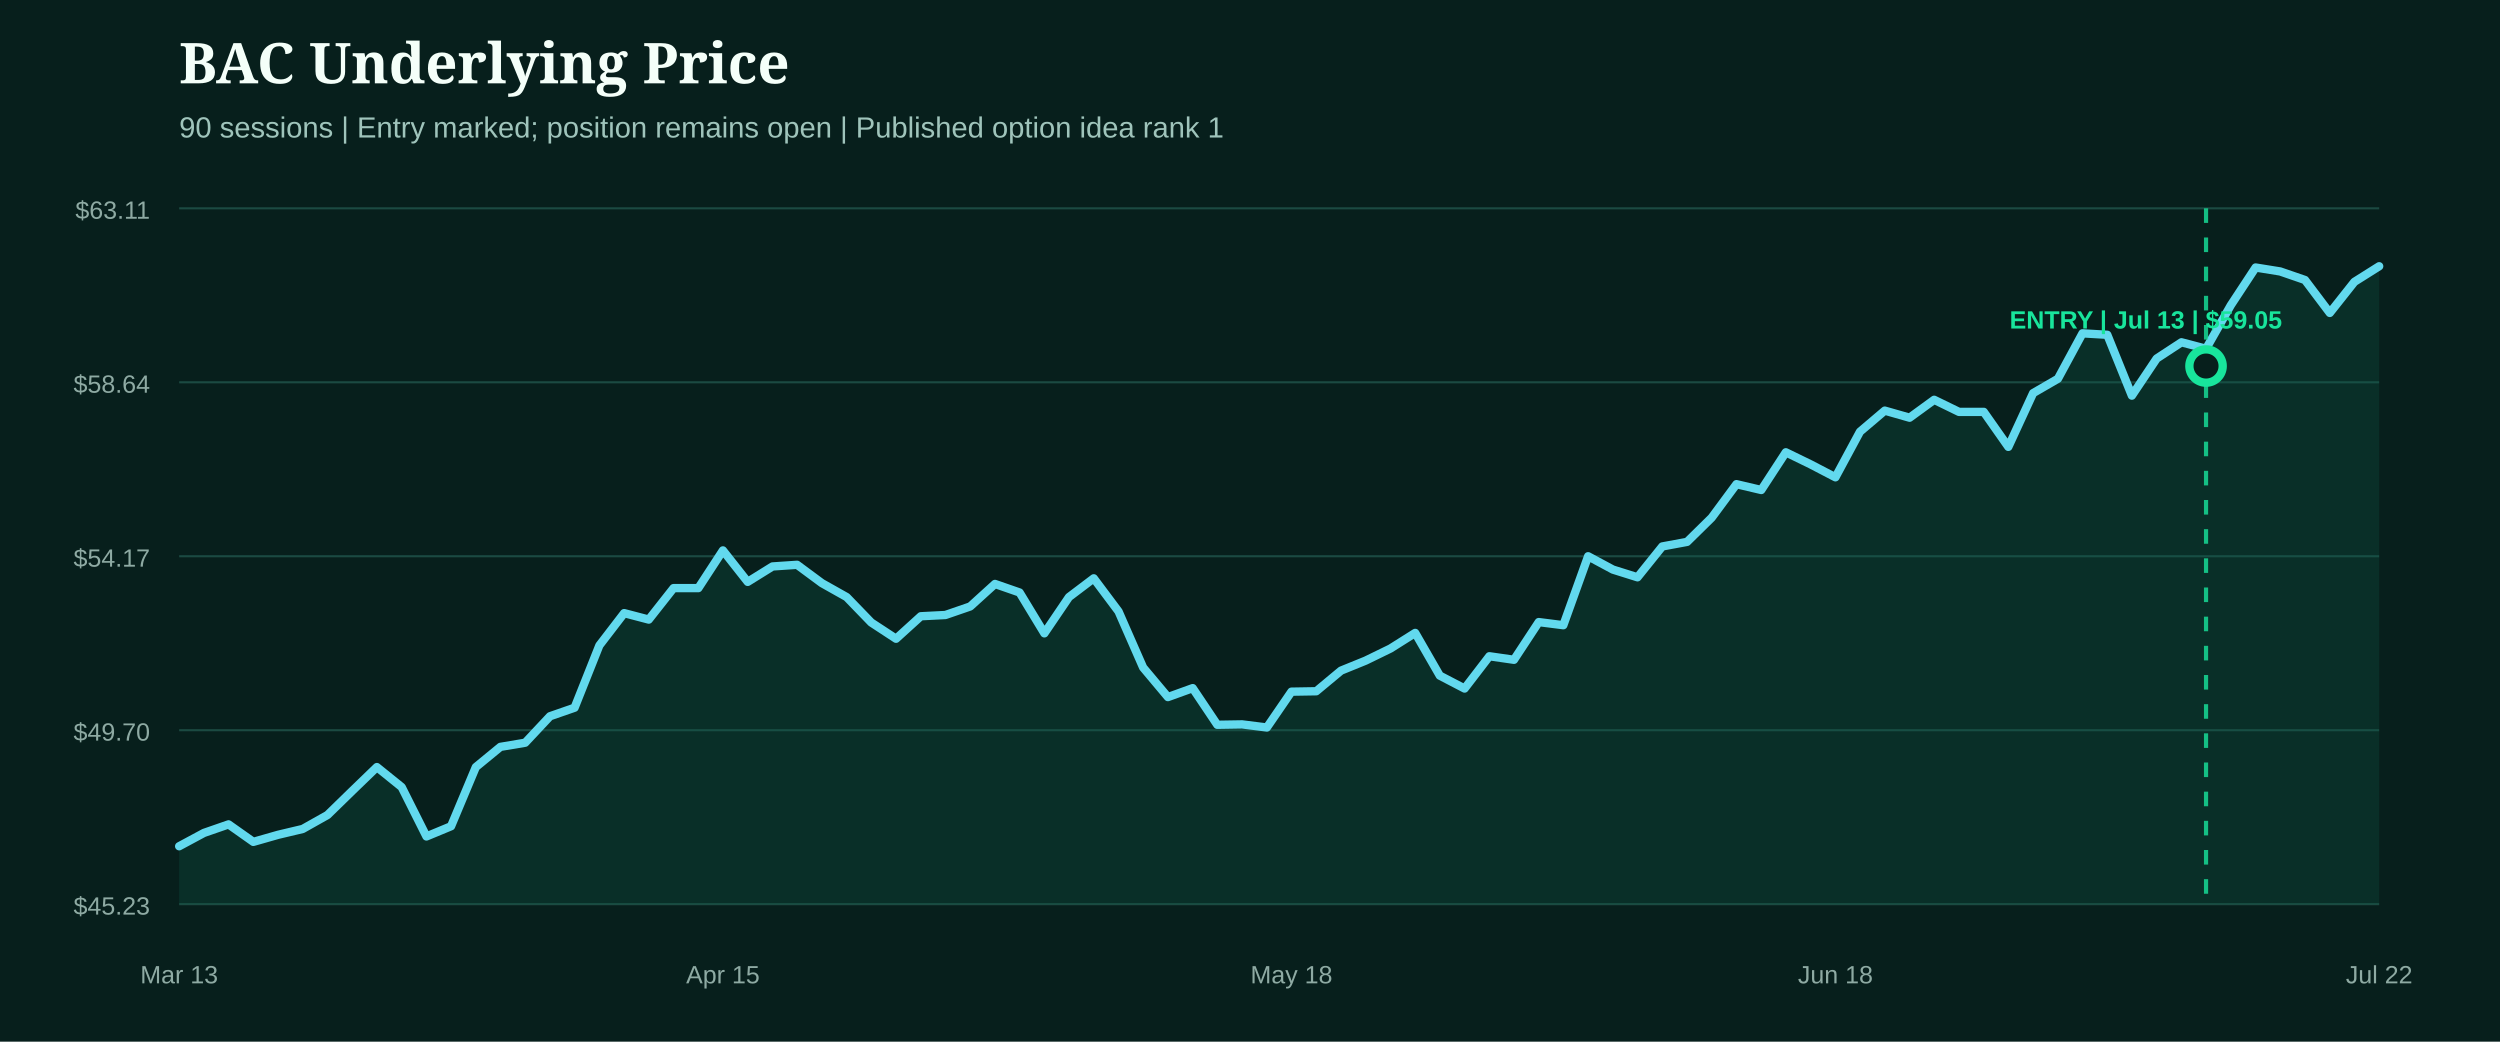
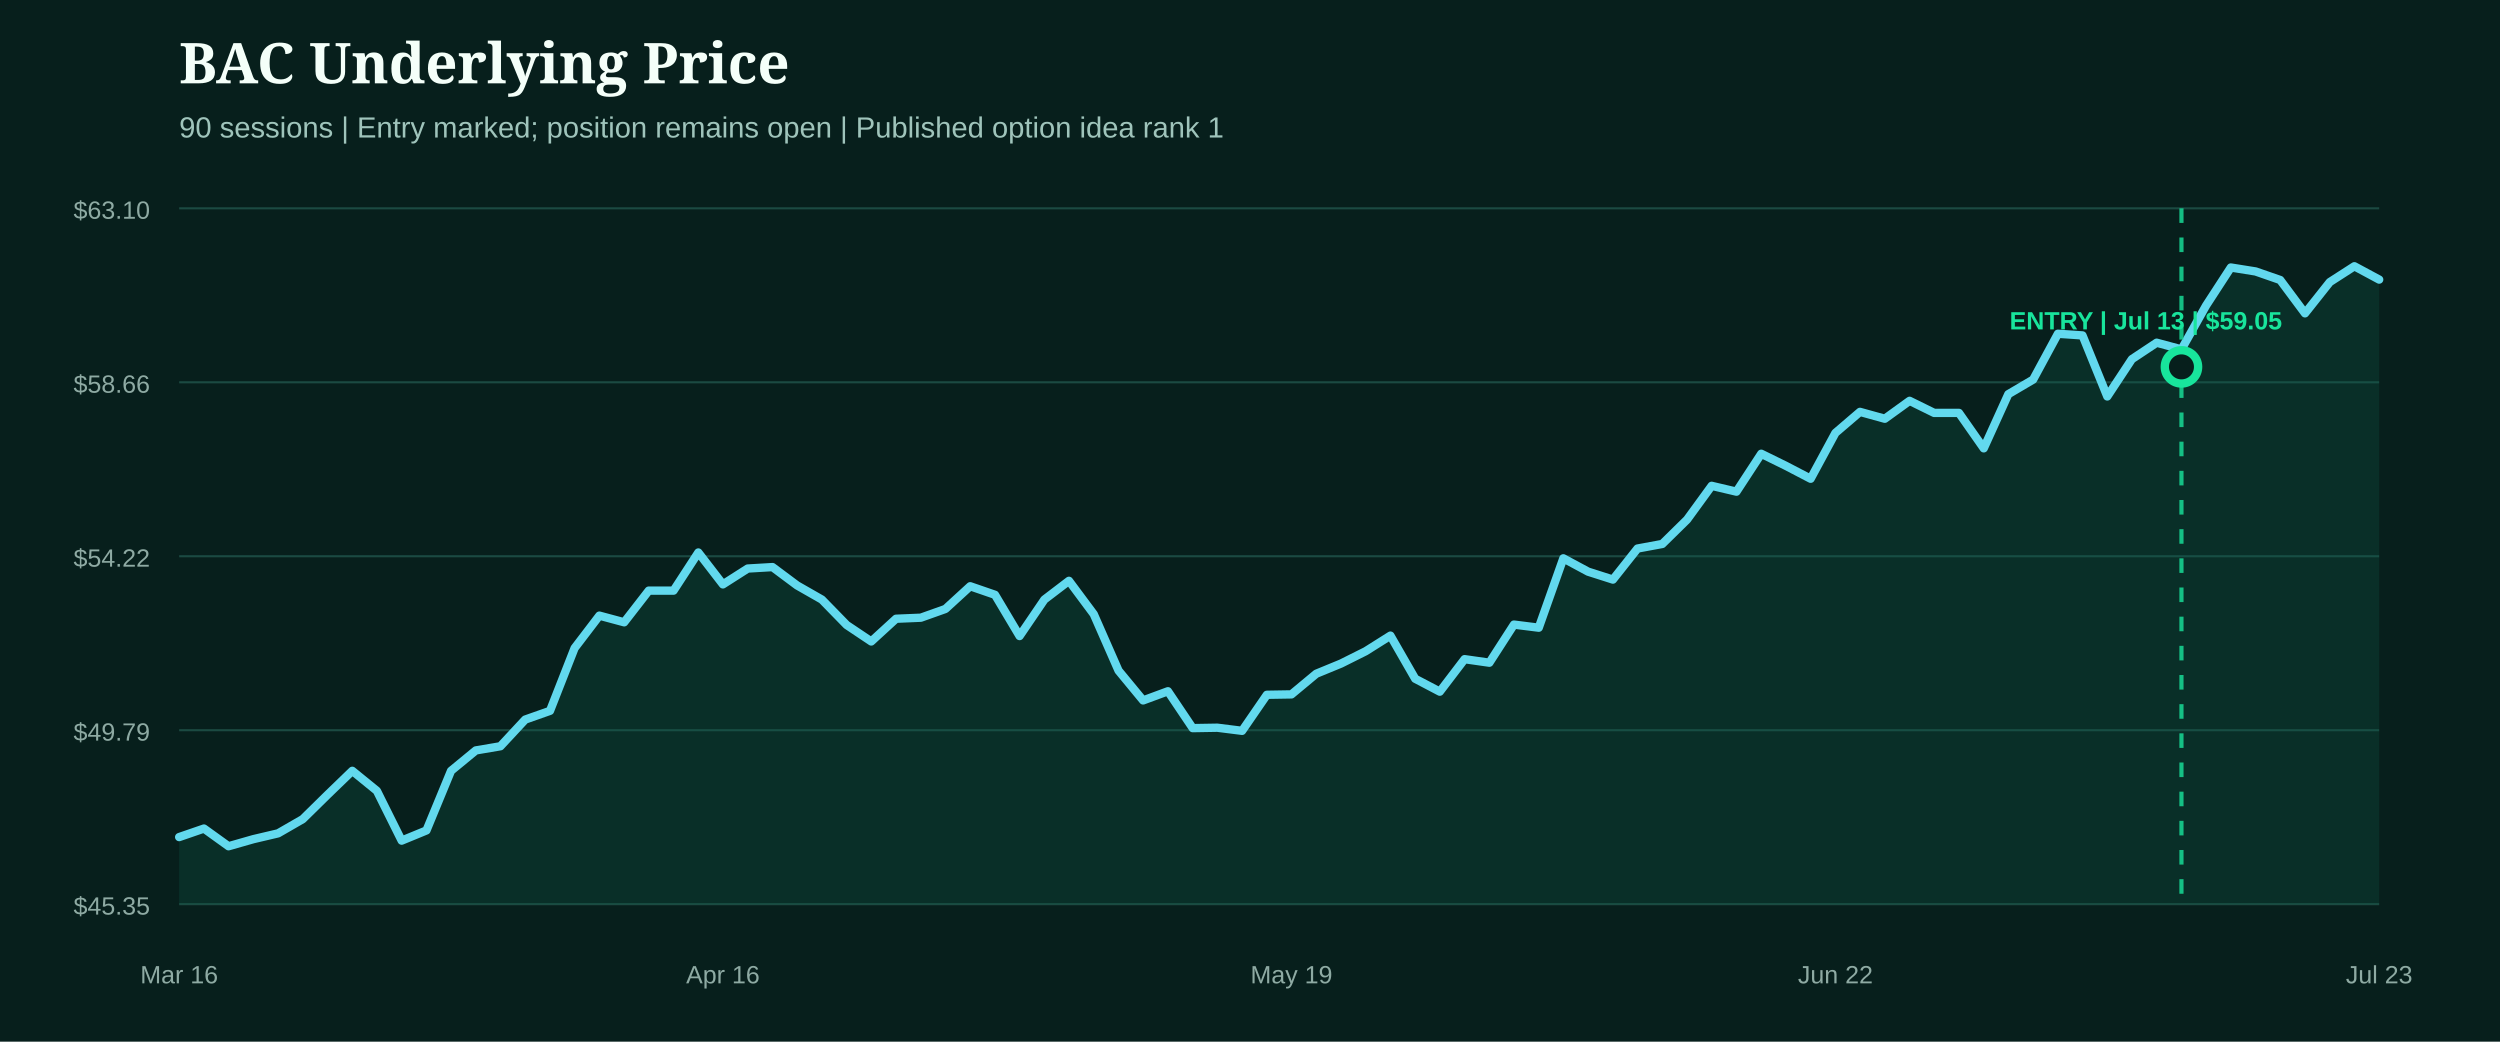
<svg xmlns="http://www.w3.org/2000/svg" width="1200" height="500" viewBox="0 0 1200 500" role="img" aria-label="BAC underlying price from entry">
  <rect width="1200" height="500" fill="#071f1c" />
  <style>.head{fill:#f4fff9;font:800 27px Georgia,serif}.sub{fill:#9fc4bb;font:14px Arial,sans-serif}.axis{fill:#8eaaa3;font:12px Arial,sans-serif}.marker{font:800 12px Arial,sans-serif}</style>
  <text x="86" y="40" class="head">BAC Underlying Price</text>
  <text x="86" y="66" class="sub">90 sessions | Entry marked; position remains open | Published option idea rank 1</text>
  <line x1="86" x2="1142" y1="100.0" y2="100.0" stroke="#1b4a42" stroke-width="1" />
-   <text x="72" y="105.0" text-anchor="end" class="axis">$63.11</text>
+   <text x="72" y="105.0" text-anchor="end" class="axis">$63.10</text>
  <line x1="86" x2="1142" y1="183.5" y2="183.5" stroke="#1b4a42" stroke-width="1" />
-   <text x="72" y="188.5" text-anchor="end" class="axis">$58.64</text>
+   <text x="72" y="188.5" text-anchor="end" class="axis">$58.66</text>
  <line x1="86" x2="1142" y1="267.0" y2="267.0" stroke="#1b4a42" stroke-width="1" />
-   <text x="72" y="272.0" text-anchor="end" class="axis">$54.17</text>
+   <text x="72" y="272.0" text-anchor="end" class="axis">$54.22</text>
  <line x1="86" x2="1142" y1="350.5" y2="350.5" stroke="#1b4a42" stroke-width="1" />
-   <text x="72" y="355.5" text-anchor="end" class="axis">$49.70</text>
+   <text x="72" y="355.5" text-anchor="end" class="axis">$49.79</text>
  <line x1="86" x2="1142" y1="434.0" y2="434.0" stroke="#1b4a42" stroke-width="1" />
-   <text x="72" y="439.0" text-anchor="end" class="axis">$45.23</text>
-   <path d="M86.0,406.2 L97.9,399.8 L109.7,395.7 L121.6,404.1 L133.5,400.7 L145.3,397.9 L157.2,391.2 L169.1,379.6 L180.9,368.2 L192.8,377.8 L204.7,401.5 L216.5,396.6 L228.4,368.2 L240.2,358.5 L252.1,356.5 L264.0,343.8 L275.8,339.7 L287.7,309.8 L299.6,294.3 L311.4,297.4 L323.3,282.3 L335.2,282.3 L347.0,264.2 L358.9,279.3 L370.8,271.9 L382.6,271.1 L394.5,279.9 L406.4,286.6 L418.2,298.8 L430.1,306.6 L442.0,295.8 L453.8,295.2 L465.7,291.1 L477.6,280.3 L489.4,284.4 L501.3,304.0 L513.1,286.6 L525.0,277.6 L536.9,293.5 L548.7,320.4 L560.6,334.6 L572.5,330.3 L584.3,347.9 L596.2,347.7 L608.1,349.2 L619.9,332.0 L631.8,331.8 L643.7,321.9 L655.5,317.1 L667.4,311.3 L679.3,303.8 L691.1,324.3 L703.0,330.5 L714.9,315.0 L726.7,316.7 L738.6,298.6 L750.4,300.1 L762.3,267.0 L774.2,273.4 L786.0,277.1 L797.9,262.3 L809.8,260.1 L821.6,248.5 L833.5,232.4 L845.4,235.2 L857.2,217.1 L869.1,222.9 L881.0,229.1 L892.8,207.2 L904.7,197.1 L916.6,200.5 L928.4,191.9 L940.3,197.7 L952.2,197.7 L964.0,214.5 L975.9,188.7 L987.8,181.8 L999.6,160.0 L1011.5,160.7 L1023.3,189.9 L1035.2,172.1 L1047.1,164.3 L1058.9,167.4 L1070.8,146.5 L1082.7,128.4 L1094.5,130.3 L1106.4,134.4 L1118.3,150.2 L1130.1,135.3 L1142.0,127.8 L1142.0,434.0 L86.0,434.0 Z" fill="#0f5949" opacity="0.28" />
-   <path d="M86.0,406.2 L97.9,399.8 L109.7,395.7 L121.6,404.1 L133.5,400.7 L145.3,397.9 L157.2,391.2 L169.1,379.6 L180.9,368.2 L192.8,377.8 L204.7,401.5 L216.5,396.6 L228.4,368.2 L240.2,358.5 L252.1,356.5 L264.0,343.8 L275.8,339.7 L287.7,309.8 L299.6,294.3 L311.4,297.4 L323.3,282.3 L335.2,282.3 L347.0,264.2 L358.9,279.3 L370.8,271.9 L382.6,271.1 L394.5,279.9 L406.4,286.6 L418.2,298.8 L430.1,306.6 L442.0,295.8 L453.8,295.2 L465.7,291.1 L477.6,280.3 L489.4,284.4 L501.3,304.0 L513.1,286.6 L525.0,277.6 L536.9,293.5 L548.7,320.4 L560.6,334.6 L572.5,330.3 L584.3,347.9 L596.2,347.7 L608.1,349.2 L619.9,332.0 L631.8,331.8 L643.7,321.9 L655.5,317.1 L667.4,311.3 L679.3,303.8 L691.1,324.3 L703.0,330.5 L714.9,315.0 L726.7,316.7 L738.6,298.6 L750.4,300.1 L762.3,267.0 L774.2,273.4 L786.0,277.1 L797.9,262.3 L809.8,260.1 L821.6,248.5 L833.5,232.4 L845.4,235.2 L857.2,217.1 L869.1,222.9 L881.0,229.1 L892.8,207.2 L904.7,197.1 L916.6,200.5 L928.4,191.9 L940.3,197.7 L952.2,197.7 L964.0,214.5 L975.9,188.7 L987.8,181.8 L999.6,160.0 L1011.5,160.7 L1023.3,189.9 L1035.2,172.1 L1047.1,164.3 L1058.9,167.4 L1070.8,146.5 L1082.7,128.4 L1094.5,130.3 L1106.4,134.4 L1118.3,150.2 L1130.1,135.3 L1142.0,127.8" fill="none" stroke="#62d9ee" stroke-width="4" stroke-linecap="round" stroke-linejoin="round" />
+   <text x="72" y="439.0" text-anchor="end" class="axis">$45.35</text>
+   <path d="M86.0,401.8 L97.9,397.7 L109.7,406.2 L121.6,402.8 L133.5,400.0 L145.3,393.2 L157.2,381.5 L169.1,370.0 L180.9,379.6 L192.8,403.5 L204.7,398.6 L216.5,370.0 L228.4,360.2 L240.2,358.2 L252.1,345.4 L264.0,341.2 L275.8,311.1 L287.7,295.5 L299.6,298.7 L311.4,283.5 L323.3,283.5 L335.2,265.2 L347.0,280.5 L358.9,272.9 L370.8,272.2 L382.6,281.0 L394.5,287.8 L406.4,300.0 L418.2,307.9 L430.1,297.0 L442.0,296.5 L453.8,292.3 L465.7,281.4 L477.6,285.5 L489.4,305.3 L501.3,287.8 L513.1,278.8 L525.0,294.8 L536.9,321.9 L548.7,336.2 L560.6,331.8 L572.5,349.5 L584.3,349.3 L596.2,350.8 L608.1,333.5 L619.9,333.3 L631.8,323.4 L643.7,318.5 L655.5,312.6 L667.4,305.1 L679.3,325.8 L691.1,332.0 L703.0,316.4 L714.9,318.1 L726.7,299.8 L738.6,301.3 L750.4,268.0 L762.3,274.4 L774.2,278.2 L786.0,263.3 L797.9,261.1 L809.8,249.4 L821.6,233.2 L833.5,236.0 L845.4,217.8 L857.2,223.6 L869.1,229.8 L881.0,207.8 L892.8,197.7 L904.7,201.0 L916.6,192.4 L928.4,198.2 L940.3,198.2 L952.2,215.2 L964.0,189.2 L975.9,182.2 L987.8,160.2 L999.6,161.0 L1011.5,190.3 L1023.3,172.4 L1035.2,164.5 L1047.1,167.7 L1058.9,146.7 L1070.8,128.4 L1082.7,130.3 L1094.5,134.4 L1106.4,150.4 L1118.3,135.4 L1130.1,127.8 L1142.0,134.2 L1142.0,434.0 L86.0,434.0 Z" fill="#0f5949" opacity="0.28" />
+   <path d="M86.0,401.8 L97.9,397.7 L109.7,406.2 L121.6,402.8 L133.5,400.0 L145.3,393.2 L157.2,381.5 L169.1,370.0 L180.9,379.6 L192.8,403.5 L204.7,398.6 L216.5,370.0 L228.4,360.2 L240.2,358.2 L252.1,345.4 L264.0,341.2 L275.8,311.1 L287.7,295.5 L299.6,298.7 L311.4,283.5 L323.3,283.5 L335.2,265.2 L347.0,280.5 L358.9,272.9 L370.8,272.2 L382.6,281.0 L394.5,287.8 L406.4,300.0 L418.2,307.9 L430.1,297.0 L442.0,296.5 L453.8,292.3 L465.7,281.4 L477.6,285.5 L489.4,305.3 L501.3,287.8 L513.1,278.8 L525.0,294.8 L536.9,321.9 L548.7,336.2 L560.6,331.8 L572.5,349.5 L584.3,349.3 L596.2,350.8 L608.1,333.5 L619.9,333.3 L631.8,323.4 L643.7,318.5 L655.5,312.6 L667.4,305.1 L679.3,325.8 L691.1,332.0 L703.0,316.4 L714.9,318.1 L726.7,299.8 L738.6,301.3 L750.4,268.0 L762.3,274.4 L774.2,278.2 L786.0,263.3 L797.9,261.1 L809.8,249.4 L821.6,233.2 L833.5,236.0 L845.4,217.8 L857.2,223.6 L869.1,229.8 L881.0,207.8 L892.8,197.7 L904.7,201.0 L916.6,192.4 L928.4,198.2 L940.3,198.2 L952.2,215.2 L964.0,189.2 L975.9,182.2 L987.8,160.2 L999.6,161.0 L1011.5,190.3 L1023.3,172.4 L1035.2,164.5 L1047.1,167.7 L1058.9,146.7 L1070.8,128.4 L1082.7,130.3 L1094.5,134.4 L1106.4,150.4 L1118.3,135.4 L1130.1,127.8 L1142.0,134.2" fill="none" stroke="#62d9ee" stroke-width="4" stroke-linecap="round" stroke-linejoin="round" />
  <g>
-     <line x1="1058.9" x2="1058.9" y1="100" y2="434" stroke="#18e59c" stroke-width="2" stroke-dasharray="7 7" opacity="0.8" />
-     <circle cx="1058.9" cy="175.7" r="8" fill="#071f1c" stroke="#18e59c" stroke-width="4" />
-     <text x="1030.0" y="157.7" text-anchor="middle" class="marker" fill="#18e59c">ENTRY | Jul 13 | $59.05</text>
+     <line x1="1047.1" x2="1047.1" y1="100" y2="434" stroke="#18e59c" stroke-width="2" stroke-dasharray="7 7" opacity="0.8" />
+     <circle cx="1047.1" cy="176.1" r="8" fill="#071f1c" stroke="#18e59c" stroke-width="4" />
+     <text x="1030.0" y="158.1" text-anchor="middle" class="marker" fill="#18e59c">ENTRY | Jul 13 | $59.05</text>
  </g>
-   <text x="86.0" y="472" text-anchor="middle" class="axis">Mar 13</text>
-   <text x="347.0" y="472" text-anchor="middle" class="axis">Apr 15</text>
-   <text x="619.9" y="472" text-anchor="middle" class="axis">May 18</text>
-   <text x="881.0" y="472" text-anchor="middle" class="axis">Jun 18</text>
-   <text x="1142.0" y="472" text-anchor="middle" class="axis">Jul 22</text>
+   <text x="86.0" y="472" text-anchor="middle" class="axis">Mar 16</text>
+   <text x="347.0" y="472" text-anchor="middle" class="axis">Apr 16</text>
+   <text x="619.9" y="472" text-anchor="middle" class="axis">May 19</text>
+   <text x="881.0" y="472" text-anchor="middle" class="axis">Jun 22</text>
+   <text x="1142.0" y="472" text-anchor="middle" class="axis">Jul 23</text>
</svg>
